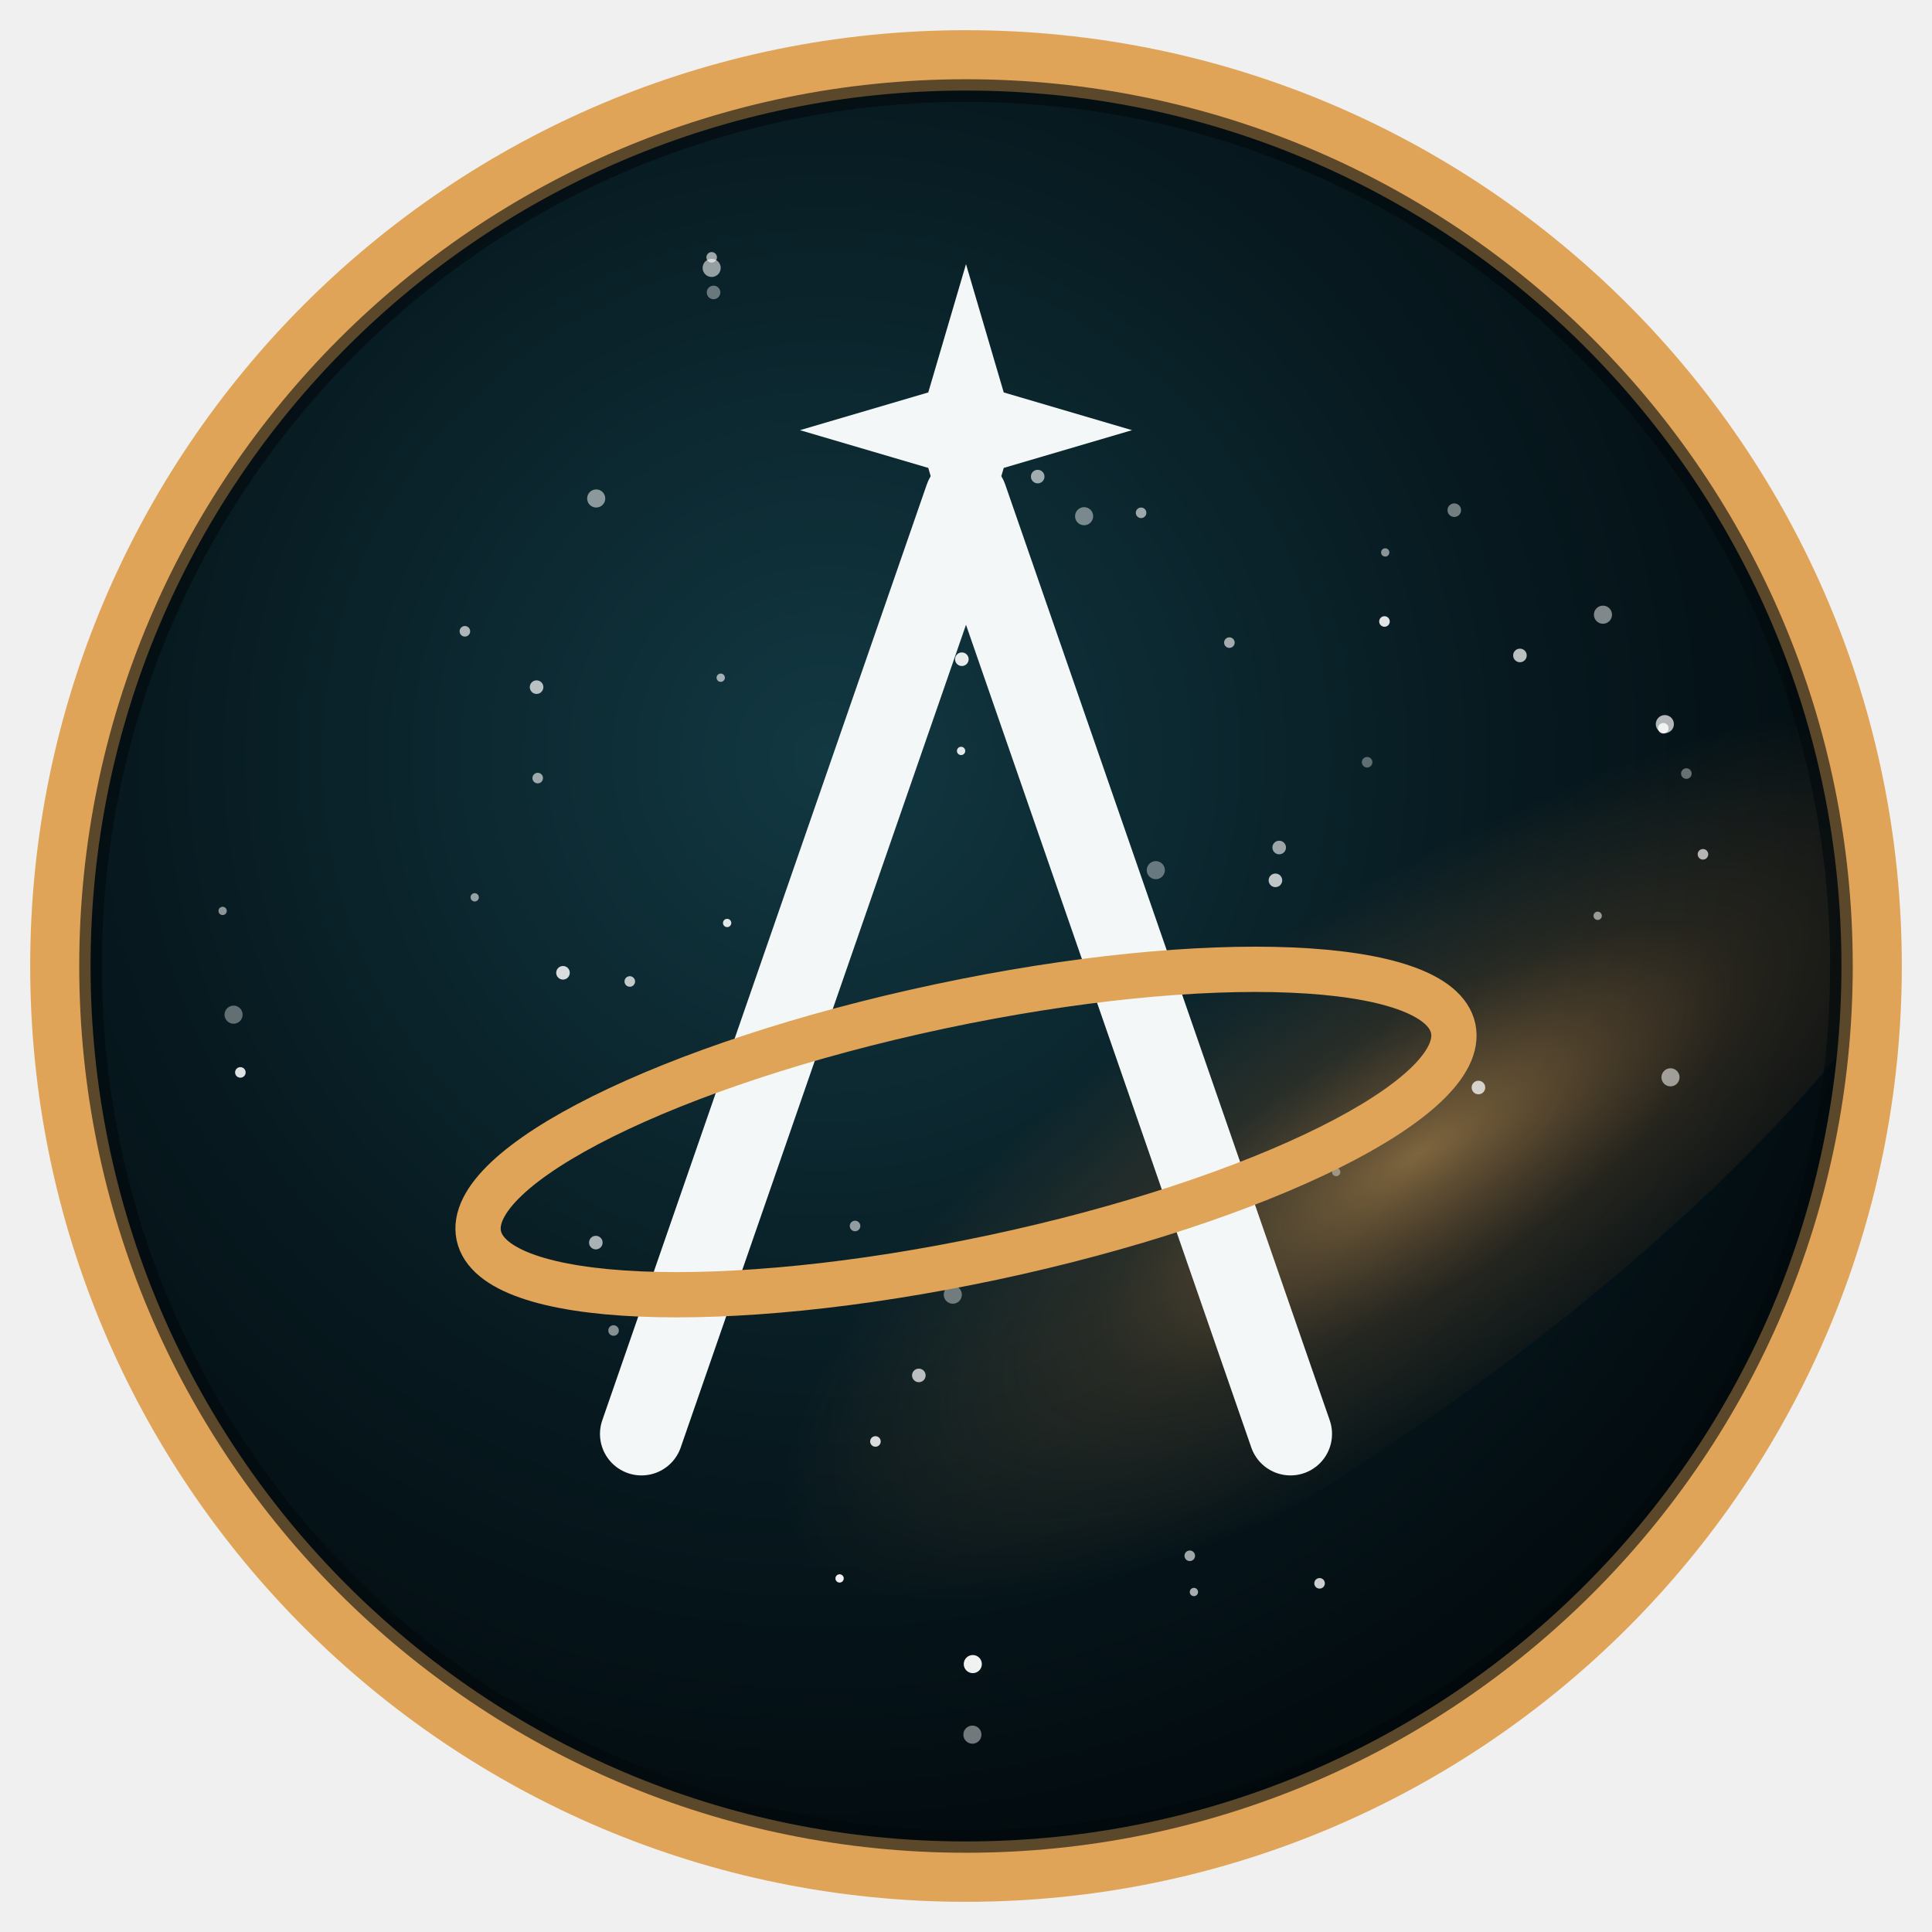
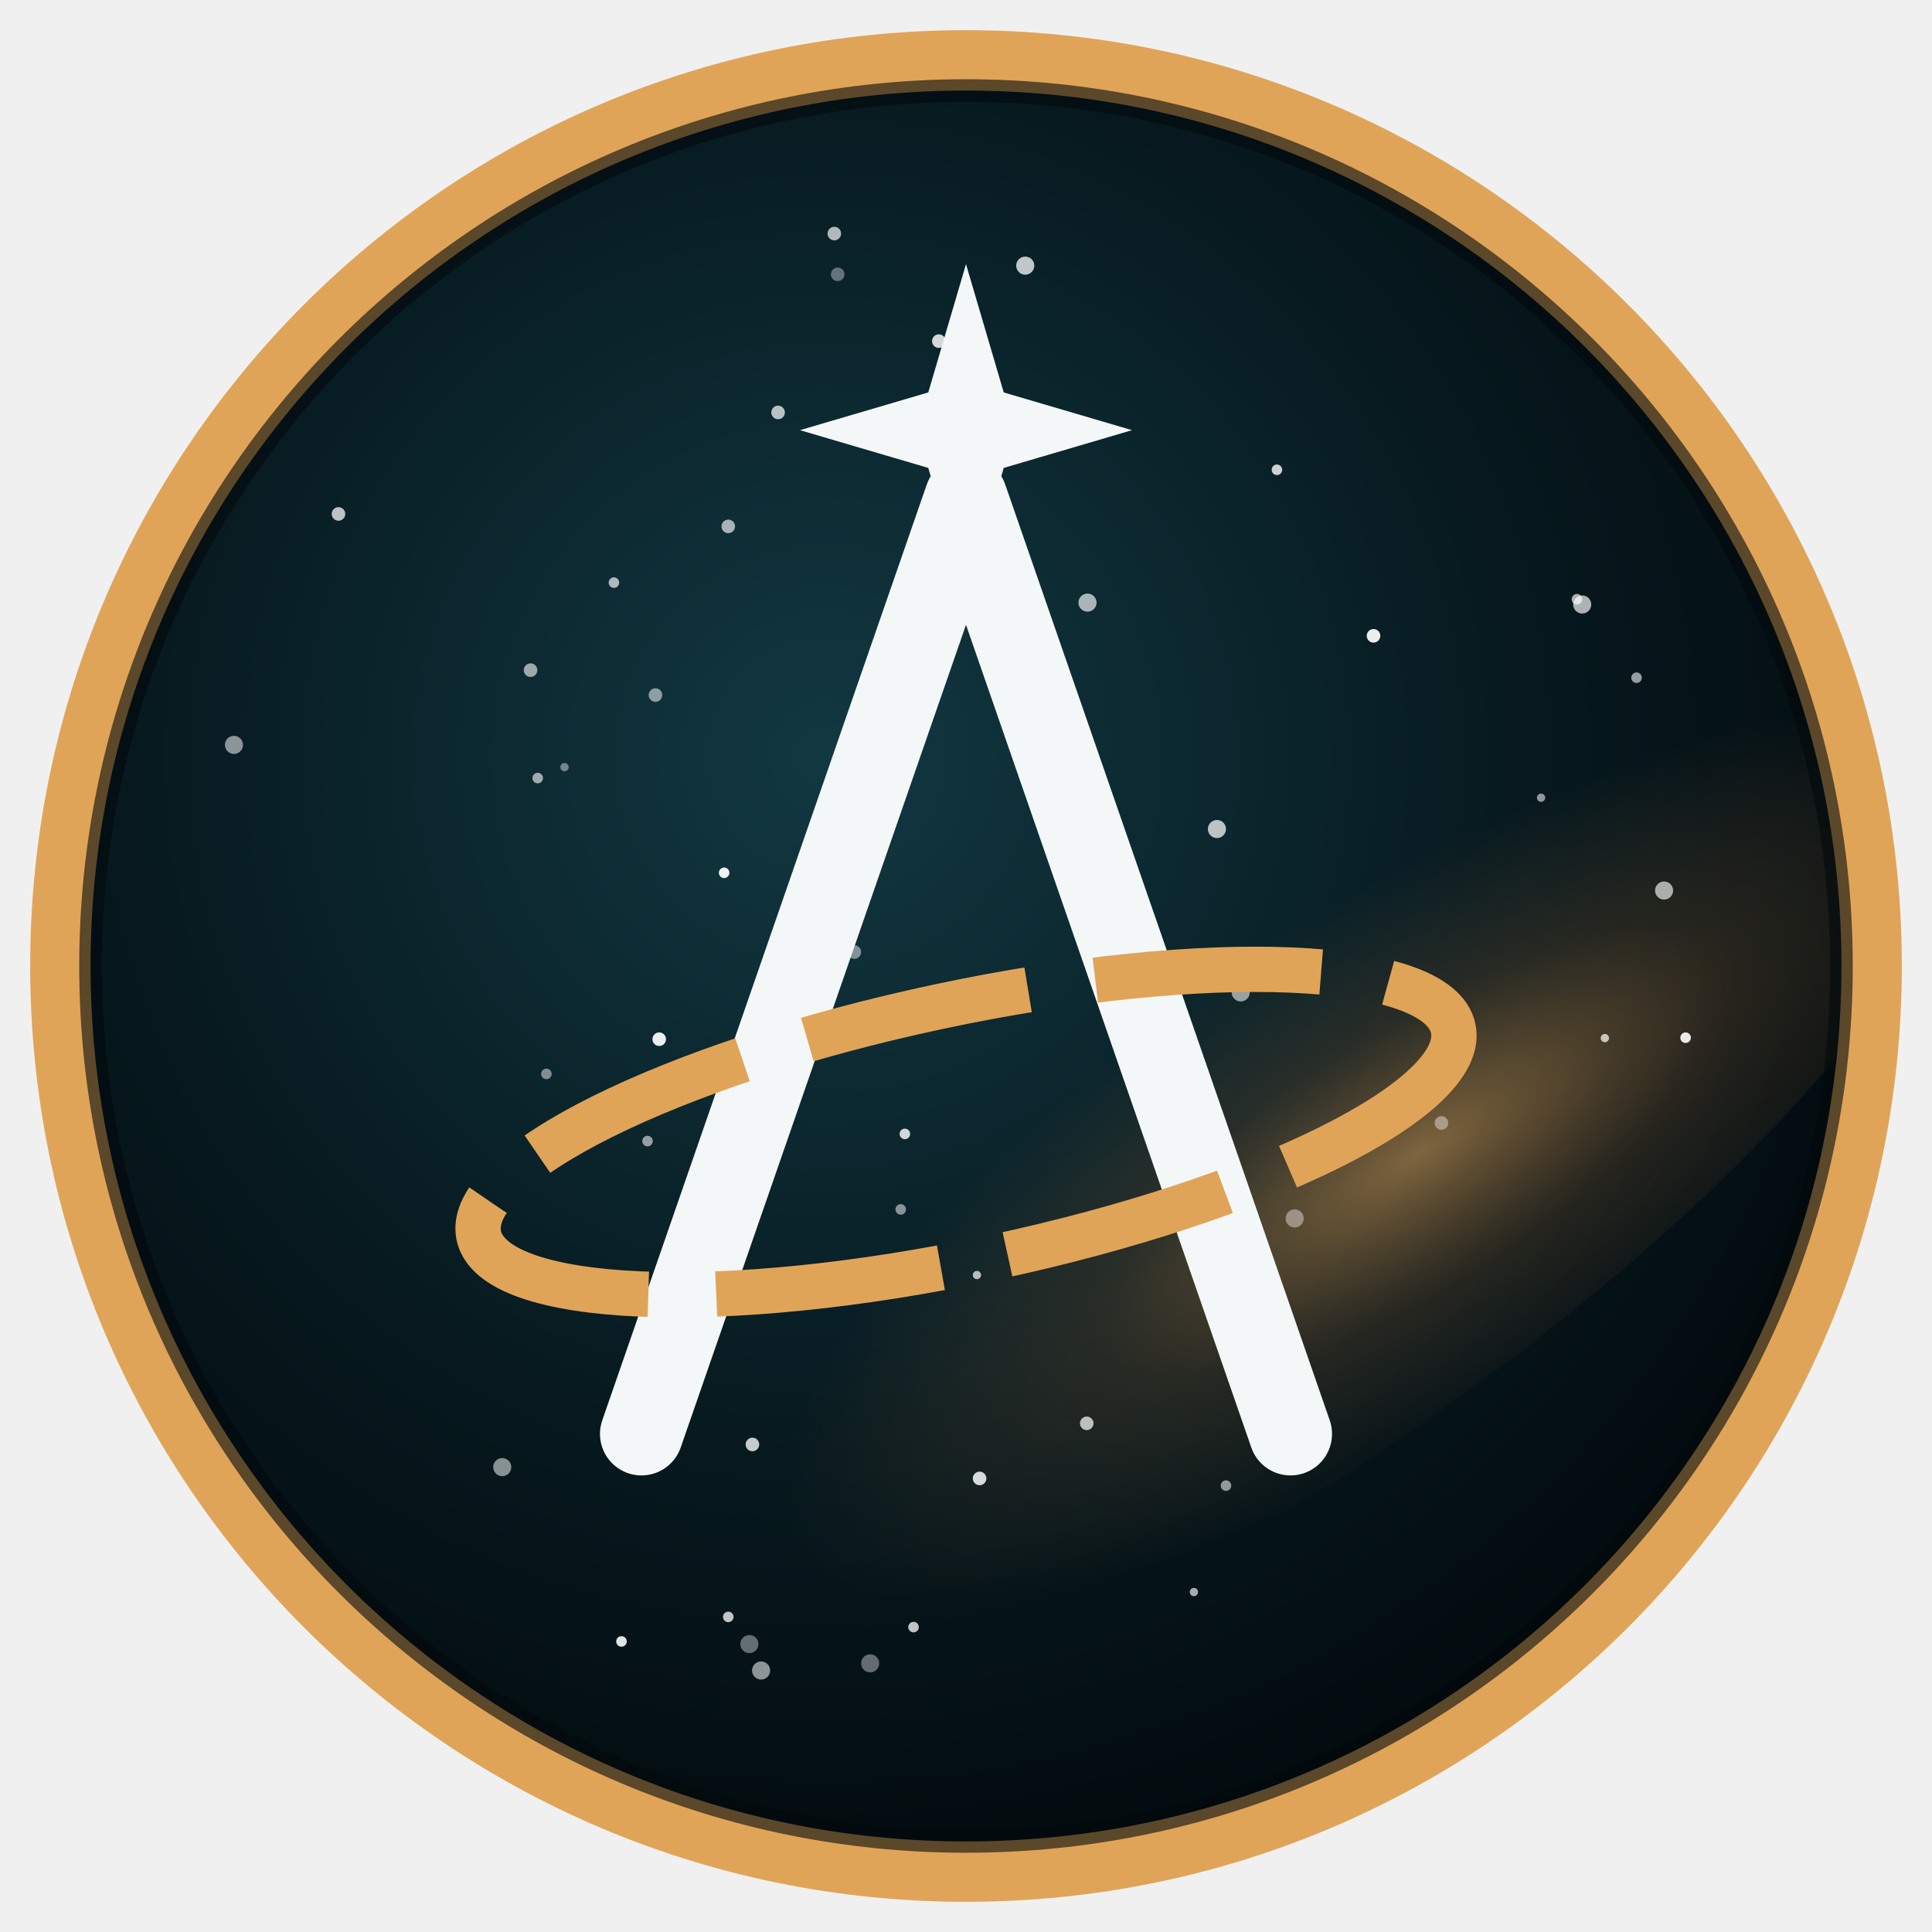
<svg xmlns="http://www.w3.org/2000/svg" width="512" height="512" viewBox="0 0 512 512">
  <defs>
    <radialGradient id="sky" cx="42%" cy="38%" r="70%">
      <stop offset="0" stop-color="#123842" />
      <stop offset=".55" stop-color="#071a20" />
      <stop offset="1" stop-color="#02080b" />
    </radialGradient>
    <radialGradient id="core" cx="64%" cy="66%" r="38%">
      <stop offset="0" stop-color="#e0a458" stop-opacity=".55" />
      <stop offset=".5" stop-color="#b8743a" stop-opacity=".18" />
      <stop offset="1" stop-color="#b8743a" stop-opacity="0" />
    </radialGradient>
    <clipPath id="disc">
      <circle cx="256" cy="256" r="232" />
    </clipPath>
  </defs>
  <circle cx="256" cy="256" r="248" fill="#e0a458" />
  <circle cx="256" cy="256" r="232" fill="url(#sky)" />
  <g clip-path="url(#disc)">
-     <ellipse cx="300" cy="320" rx="260" ry="90" transform="rotate(-32 300 320)" fill="url(#core)" />
-     <circle cx="149.2" cy="257.8" r="1.8" fill="#ffffff" opacity="0.84" />
-     <circle cx="157.9" cy="329.3" r="1.8" fill="#ffffff" opacity="0.65" />
-     <circle cx="391.8" cy="288.2" r="1.8" fill="#ffffff" opacity="0.74" />
-     <circle cx="367.1" cy="146.4" r="1.1" fill="#ffffff" opacity="0.53" />
+     <ellipse cx="300" cy="320" rx="260" ry="90" transform="rotate(-32 300 320)" fill="url(#core)" opacity="1.00" />
+     <circle cx="193.0" cy="428.5" r="1.4" fill="#ffffff" opacity="0.75" />
+     <circle cx="259.6" cy="391.8" r="1.8" fill="#ffffff" opacity="0.83" />
+     <circle cx="425.3" cy="275.1" r="1.1" fill="#ffffff" opacity="0.70" />
    <circle cx="316.4" cy="421.9" r="1.1" fill="#ffffff" opacity="0.65" />
-     <circle cx="306.3" cy="230.6" r="2.4" fill="#ffffff" opacity="0.38" />
-     <circle cx="226.6" cy="324.9" r="1.4" fill="#ffffff" opacity="0.55" />
-     <circle cx="275.0" cy="126.3" r="1.8" fill="#ffffff" opacity="0.61" />
-     <circle cx="354.1" cy="310.6" r="1.1" fill="#ffffff" opacity="0.40" />
-     <circle cx="315.3" cy="412.3" r="1.4" fill="#ffffff" opacity="0.62" />
-     <circle cx="385.4" cy="135.2" r="1.8" fill="#ffffff" opacity="0.43" />
-     <circle cx="222.5" cy="418.3" r="1.1" fill="#ffffff" opacity="0.94" />
-     <circle cx="192.7" cy="244.6" r="1.1" fill="#ffffff" opacity="0.88" />
-     <circle cx="254.7" cy="199.0" r="1.1" fill="#ffffff" opacity="0.88" />
-     <circle cx="125.8" cy="237.8" r="1.1" fill="#ffffff" opacity="0.57" />
-     <circle cx="339.0" cy="224.6" r="1.8" fill="#ffffff" opacity="0.59" />
-     <circle cx="188.6" cy="71.0" r="2.4" fill="#ffffff" opacity="0.57" />
-     <circle cx="442.7" cy="285.5" r="2.4" fill="#ffffff" opacity="0.55" />
-     <circle cx="319.4" cy="288.2" r="1.8" fill="#ffffff" opacity="0.83" />
-     <circle cx="257.7" cy="459.7" r="2.4" fill="#ffffff" opacity="0.44" />
-     <circle cx="63.7" cy="284.2" r="1.4" fill="#ffffff" opacity="0.87" />
-     <circle cx="243.5" cy="364.5" r="1.8" fill="#ffffff" opacity="0.71" />
-     <circle cx="189.1" cy="77.5" r="1.8" fill="#ffffff" opacity="0.39" />
-     <circle cx="338.0" cy="233.3" r="1.8" fill="#ffffff" opacity="0.74" />
-     <circle cx="219.7" cy="240.7" r="2.4" fill="#ffffff" opacity="0.75" />
+     <circle cx="230.6" cy="440.8" r="2.4" fill="#ffffff" opacity="0.38" />
+     <circle cx="324.9" cy="393.7" r="1.4" fill="#ffffff" opacity="0.55" />
+     <circle cx="446.7" cy="275.0" r="1.4" fill="#ffffff" opacity="0.91" />
+     <circle cx="248.8" cy="90.4" r="1.8" fill="#ffffff" opacity="0.82" />
+     <circle cx="144.8" cy="284.6" r="1.4" fill="#ffffff" opacity="0.48" />
+     <circle cx="89.7" cy="136.2" r="1.8" fill="#ffffff" opacity="0.73" />
+     <circle cx="149.6" cy="203.3" r="1.1" fill="#ffffff" opacity="0.43" />
+     <circle cx="201.7" cy="442.7" r="2.4" fill="#ffffff" opacity="0.55" />
+     <circle cx="288.2" cy="159.7" r="2.4" fill="#ffffff" opacity="0.65" />
+     <circle cx="210.2" cy="251.2" r="1.8" fill="#ffffff" opacity="0.64" />
+     <circle cx="271.7" cy="70.4" r="2.4" fill="#ffffff" opacity="0.75" />
+     <circle cx="322.5" cy="219.7" r="2.4" fill="#ffffff" opacity="0.72" />
    <circle cx="142.5" cy="206.2" r="1.4" fill="#ffffff" opacity="0.60" />
-     <circle cx="258.4" cy="338.4" r="1.4" fill="#ffffff" opacity="0.49" />
-     <circle cx="349.7" cy="419.6" r="1.4" fill="#ffffff" opacity="0.79" />
-     <circle cx="254.9" cy="174.7" r="1.8" fill="#ffffff" opacity="0.91" />
-     <circle cx="446.9" cy="205.0" r="1.4" fill="#ffffff" opacity="0.38" />
-     <circle cx="246.4" cy="161.8" r="1.4" fill="#ffffff" opacity="0.46" />
-     <circle cx="287.3" cy="136.8" r="2.4" fill="#ffffff" opacity="0.45" />
-     <circle cx="257.8" cy="441.0" r="2.4" fill="#ffffff" opacity="0.94" />
-     <circle cx="423.4" cy="242.7" r="1.1" fill="#ffffff" opacity="0.54" />
-     <circle cx="325.8" cy="170.3" r="1.4" fill="#ffffff" opacity="0.62" />
-     <circle cx="142.2" cy="182.1" r="1.8" fill="#ffffff" opacity="0.71" />
-     <circle cx="252.5" cy="343.1" r="2.4" fill="#ffffff" opacity="0.40" />
-     <circle cx="366.9" cy="164.7" r="1.4" fill="#ffffff" opacity="0.88" />
-     <circle cx="440.8" cy="193.0" r="1.4" fill="#ffffff" opacity="0.82" />
-     <circle cx="248.8" cy="267.2" r="1.8" fill="#ffffff" opacity="0.82" />
-     <circle cx="158.0" cy="132.1" r="2.4" fill="#ffffff" opacity="0.52" />
-     <circle cx="59.0" cy="241.4" r="1.1" fill="#ffffff" opacity="0.53" />
-     <circle cx="302.4" cy="135.9" r="1.4" fill="#ffffff" opacity="0.60" />
+     <circle cx="338.4" cy="124.5" r="1.4" fill="#ffffff" opacity="0.79" />
+     <circle cx="174.7" cy="275.4" r="1.8" fill="#ffffff" opacity="0.92" />
+     <circle cx="133.1" cy="388.8" r="2.4" fill="#ffffff" opacity="0.52" />
+     <circle cx="441.0" cy="236.0" r="2.4" fill="#ffffff" opacity="0.63" />
+     <circle cx="433.7" cy="179.6" r="1.4" fill="#ffffff" opacity="0.58" />
+     <circle cx="188.5" cy="332.6" r="1.8" fill="#ffffff" opacity="0.57" />
+     <circle cx="206.2" cy="109.3" r="1.8" fill="#ffffff" opacity="0.71" />
+     <circle cx="343.1" cy="322.9" r="2.4" fill="#ffffff" opacity="0.40" />
+     <circle cx="164.7" cy="435.0" r="1.4" fill="#ffffff" opacity="0.88" />
+     <circle cx="193.0" cy="139.5" r="1.8" fill="#ffffff" opacity="0.64" />
+     <circle cx="288.0" cy="377.2" r="1.8" fill="#ffffff" opacity="0.70" />
+     <circle cx="408.4" cy="211.4" r="1.1" fill="#ffffff" opacity="0.55" />
+     <circle cx="171.6" cy="302.4" r="1.4" fill="#ffffff" opacity="0.56" />
    <circle cx="258.9" cy="337.9" r="1.1" fill="#ffffff" opacity="0.69" />
-     <circle cx="362.3" cy="202.0" r="1.4" fill="#ffffff" opacity="0.35" />
-     <circle cx="451.3" cy="226.4" r="1.4" fill="#ffffff" opacity="0.67" />
-     <circle cx="402.8" cy="173.7" r="1.8" fill="#ffffff" opacity="0.72" />
-     <circle cx="188.6" cy="68.2" r="1.4" fill="#ffffff" opacity="0.60" />
-     <circle cx="61.9" cy="268.9" r="2.4" fill="#ffffff" opacity="0.37" />
-     <circle cx="123.2" cy="167.3" r="1.4" fill="#ffffff" opacity="0.66" />
-     <circle cx="232.0" cy="382.0" r="1.4" fill="#ffffff" opacity="0.84" />
-     <circle cx="166.9" cy="260.1" r="1.4" fill="#ffffff" opacity="0.75" />
-     <circle cx="424.8" cy="162.9" r="2.4" fill="#ffffff" opacity="0.49" />
+     <circle cx="162.7" cy="154.4" r="1.4" fill="#ffffff" opacity="0.67" />
+     <circle cx="173.7" cy="184.2" r="1.8" fill="#ffffff" opacity="0.53" />
+     <circle cx="221.1" cy="61.9" r="1.8" fill="#ffffff" opacity="0.68" />
+     <circle cx="417.9" cy="158.8" r="1.4" fill="#ffffff" opacity="0.66" />
+     <circle cx="382.0" cy="297.6" r="1.8" fill="#ffffff" opacity="0.40" />
    <circle cx="296.3" cy="276.7" r="1.4" fill="#ffffff" opacity="0.44" />
-     <circle cx="191.0" cy="179.6" r="1.1" fill="#ffffff" opacity="0.62" />
-     <circle cx="162.6" cy="352.6" r="1.4" fill="#ffffff" opacity="0.51" />
-     <circle cx="441.2" cy="191.9" r="2.4" fill="#ffffff" opacity="0.69" />
+     <circle cx="238.7" cy="320.5" r="1.4" fill="#ffffff" opacity="0.51" />
+     <circle cx="191.9" cy="231.3" r="1.4" fill="#ffffff" opacity="0.93" />
+     <circle cx="62.0" cy="197.4" r="2.4" fill="#ffffff" opacity="0.53" />
+     <circle cx="328.8" cy="263.0" r="2.4" fill="#ffffff" opacity="0.57" />
+     <circle cx="419.3" cy="160.2" r="2.4" fill="#ffffff" opacity="0.67" />
+     <circle cx="226.4" cy="252.3" r="1.8" fill="#ffffff" opacity="0.48" />
+     <circle cx="198.6" cy="435.7" r="2.4" fill="#ffffff" opacity="0.38" />
+     <circle cx="178.9" cy="370.7" r="1.1" fill="#ffffff" opacity="0.54" />
+     <circle cx="239.8" cy="300.5" r="1.4" fill="#ffffff" opacity="0.81" />
+     <circle cx="242.1" cy="431.2" r="1.4" fill="#ffffff" opacity="0.75" />
+     <circle cx="364.0" cy="168.5" r="1.8" fill="#ffffff" opacity="0.92" />
+     <circle cx="199.4" cy="382.8" r="1.8" fill="#ffffff" opacity="0.77" />
+     <circle cx="140.6" cy="177.6" r="1.8" fill="#ffffff" opacity="0.59" />
+     <circle cx="222.0" cy="72.7" r="1.8" fill="#ffffff" opacity="0.37" />
  </g>
  <circle cx="256" cy="256" r="232" fill="none" stroke="#02080b" stroke-width="6" opacity=".6" />
  <path d="M170 380 L256 132 L342 380" fill="none" stroke="#f4f7f8" stroke-linecap="round" stroke-linejoin="round" stroke-width="22" />
-   <ellipse cx="256" cy="300" rx="132" ry="34" transform="rotate(-12 256 300)" fill="none" stroke="#e0a458" stroke-width="12" />
-   <path d="M256 70 L266 104 L300 114 L266 124 L256 158 L246 124 L212 114 L246 104 Z" fill="#f4f7f8" />
+   <ellipse cx="256" cy="300" rx="132" ry="34" transform="rotate(-12.0 256 300)" fill="none" stroke="#e0a458" stroke-width="12" stroke-dasharray="60 18" stroke-dashoffset="-0.0" />
+   <g transform="translate(256 114) scale(1.000) rotate(0.0) translate(-256 -114)">
+     <path d="M256 70 L266 104 L300 114 L266 124 L256 158 L246 124 L212 114 L246 104 Z" fill="#f4f7f8" />
+   </g>
</svg>
